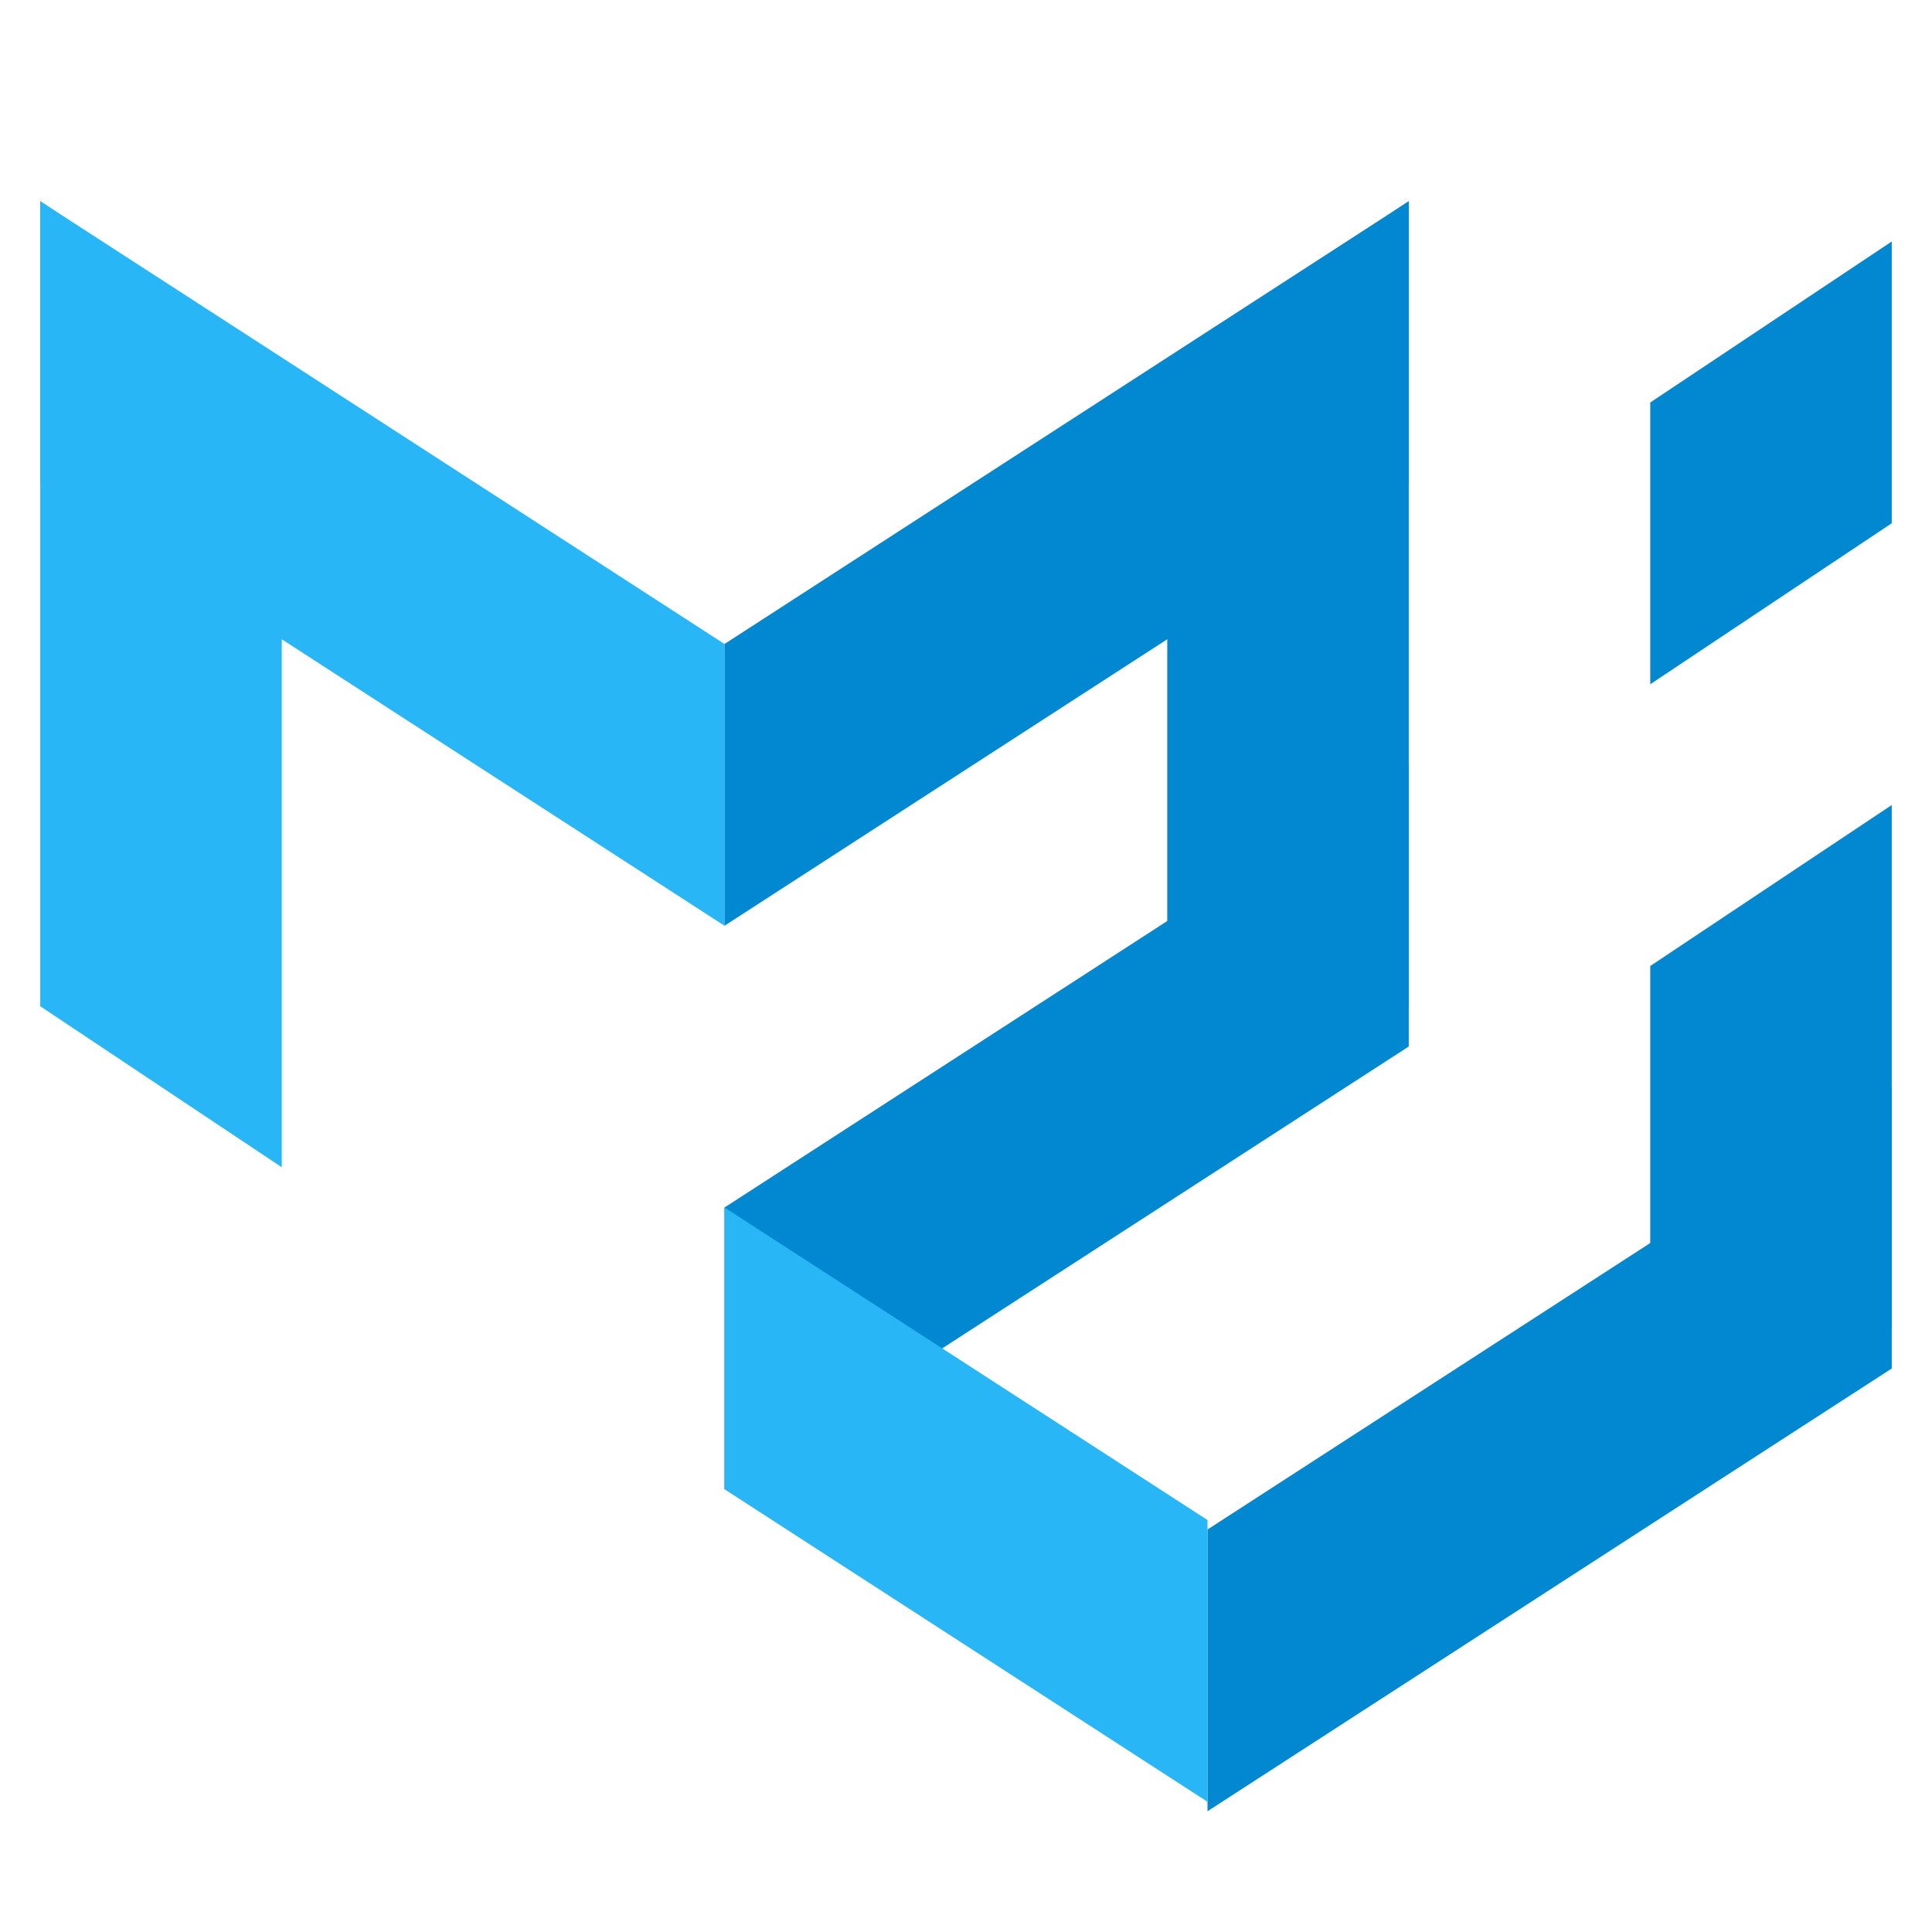
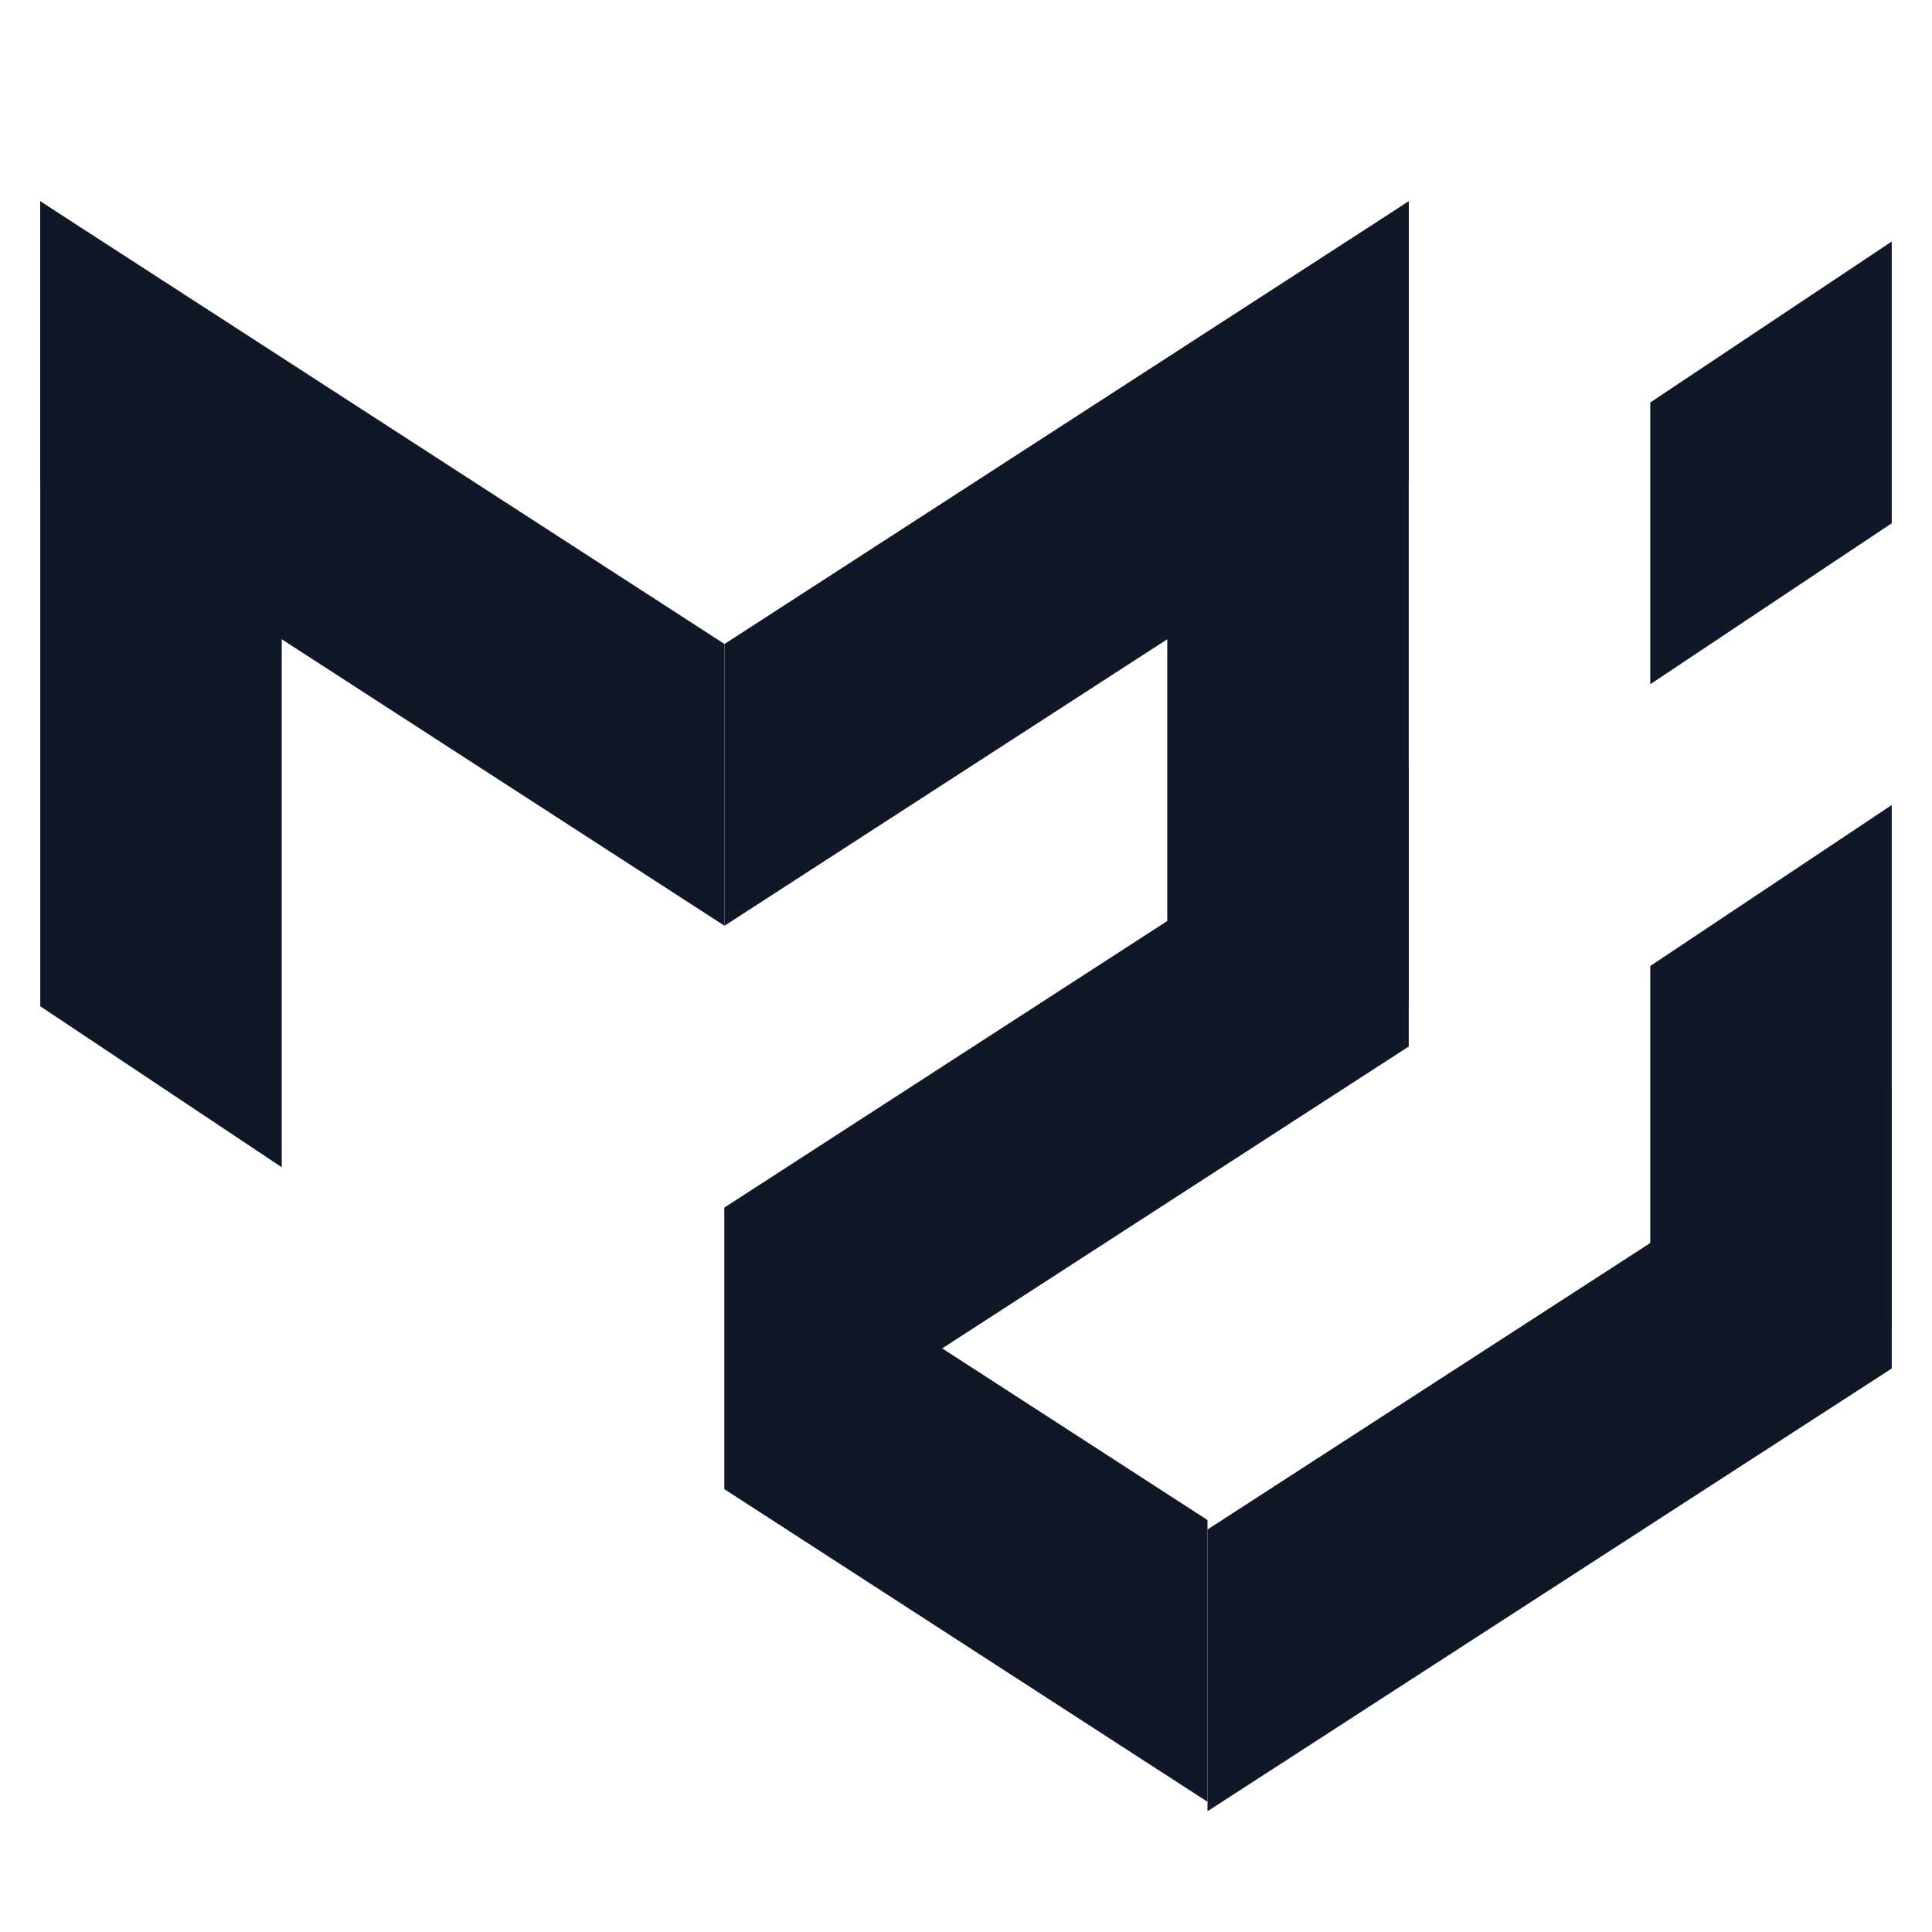
- <svg xmlns="http://www.w3.org/2000/svg" viewBox="0 0 48 48" width="96px" height="96px">
-   <polygon fill="#29b6f6" points="1,5 7,9 7,29 1,25" />
-   <polygon fill="#0288d1" points="47,20 41,24 41,37 47,33" />
-   <polygon fill="#0288d1" points="47,6 41,10 41,17 47,13" />
-   <polygon fill="#0288d1" points="35,5 29,9 29,29 35,25" />
-   <polygon fill="#29b6f6" points="1,12 18,23 18,16 1,5" />
-   <polygon fill="#0288d1" points="35,12 18,23 18,16 35,5" />
-   <polygon fill="#0288d1" points="35,26 18,37 18,30 35,19" />
-   <polygon fill="#0288d1" points="47,34 30,45 30,38 47,27" />
-   <polygon fill="#29b6f6" points="30,37.765 18,30 18,37 30,44.765" />
+ <svg xmlns="http://www.w3.org/2000/svg" viewBox="0 0 48 48" width="96" height="96" fill="#101828">
+   <polygon points="1,5 7,9 7,29 1,25" />
+   <polygon points="47,20 41,24 41,37 47,33" />
+   <polygon points="47,6 41,10 41,17 47,13" />
+   <polygon points="35,5 29,9 29,29 35,25" />
+   <polygon points="1,12 18,23 18,16 1,5" />
+   <polygon points="35,12 18,23 18,16 35,5" />
+   <polygon points="35,26 18,37 18,30 35,19" />
+   <polygon points="47,34 30,45 30,38 47,27" />
+   <polygon points="30,37.765 18,30 18,37 30,44.765" />
</svg>
